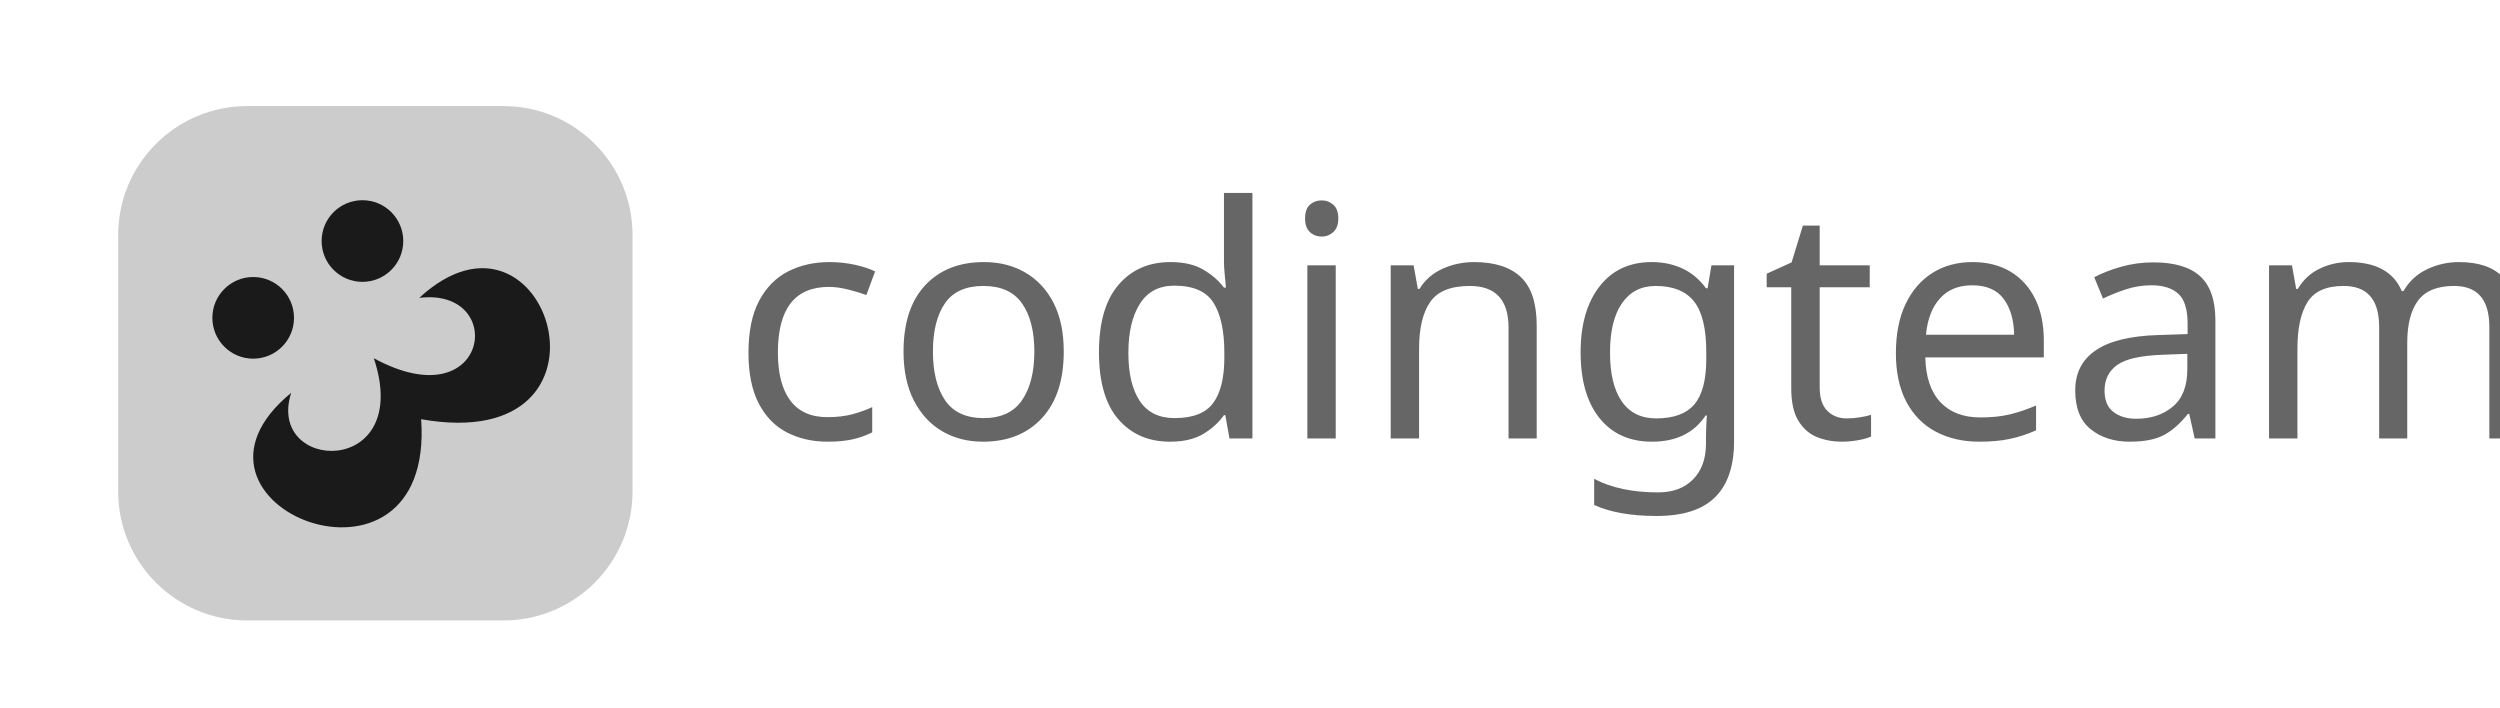
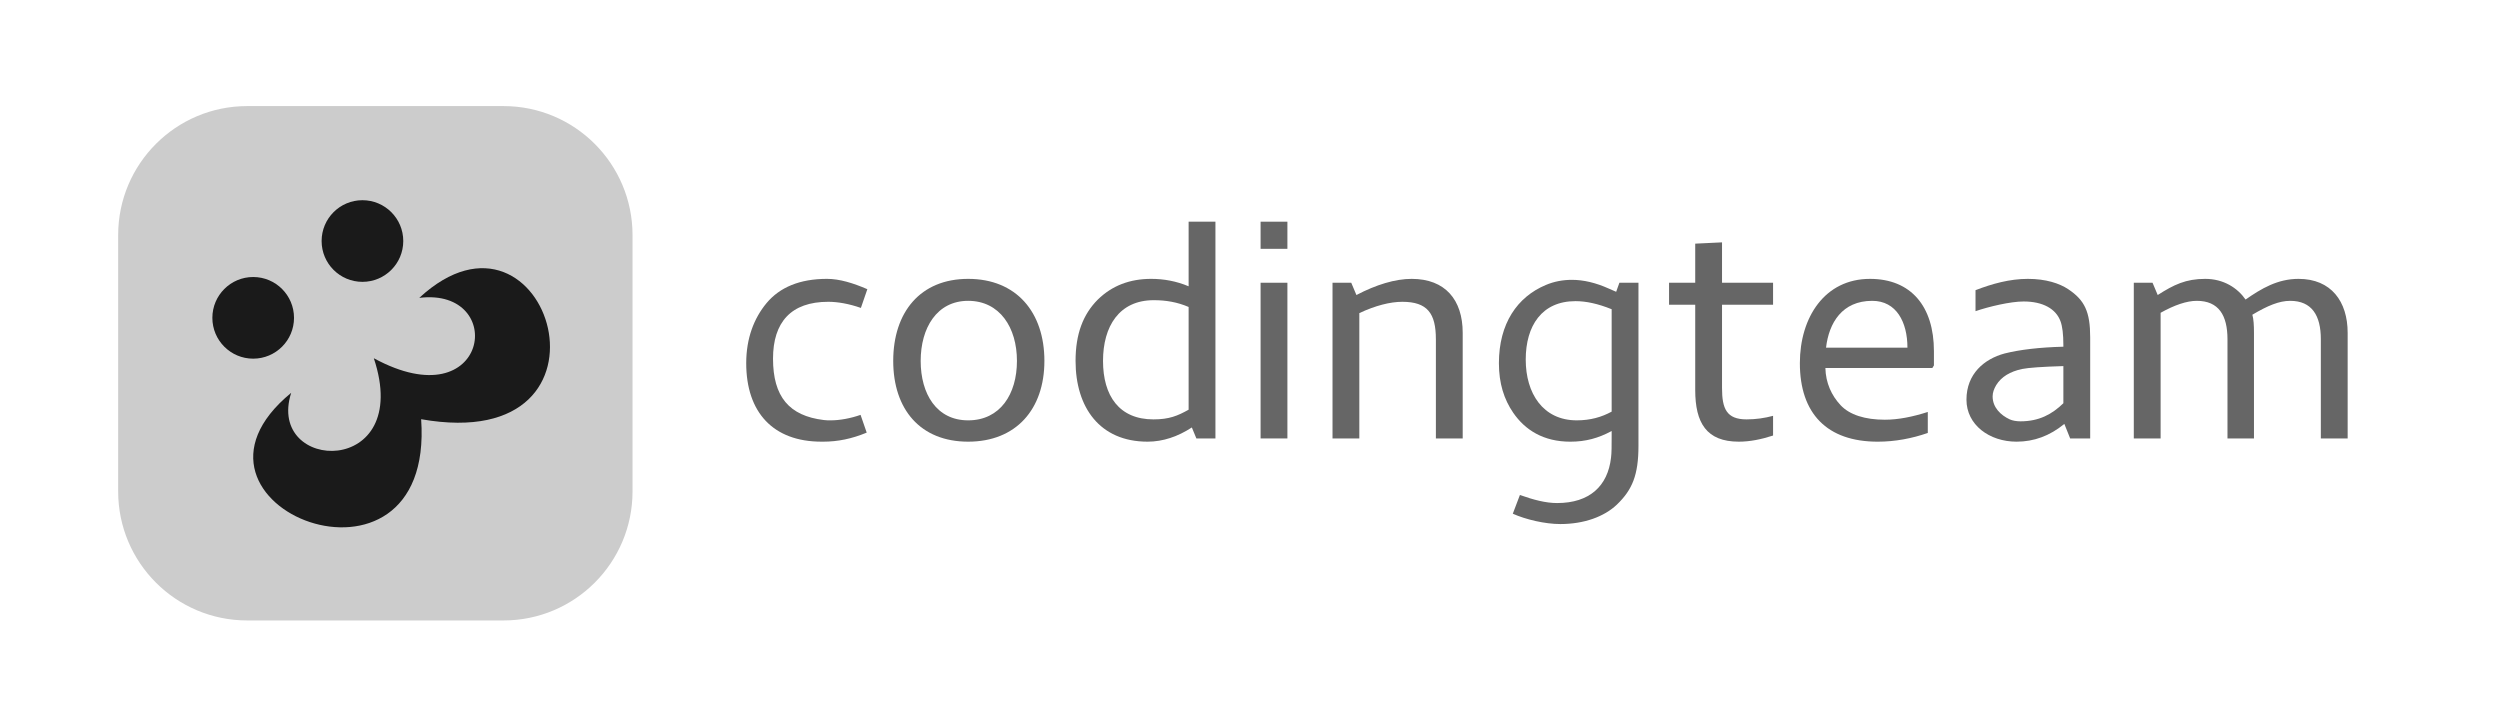
<svg xmlns="http://www.w3.org/2000/svg" width="530" height="150" viewBox="0 0 530 150" id="svg4317" version="1.1">
  <defs id="defs4319" />
  <g id="layer1" transform="translate(0,-902.3622)">
    <rect style="fill:#cccccc;fill-opacity:1;stroke:none;stroke-width:10;stroke-miterlimit:4;stroke-dasharray:none" id="rect4145" width="109.046" height="109.046" x="-134.097" y="924.852" ry="27.353" transform="scale(-1,1)" />
    <path style="opacity:1;fill:#1a1a1a;fill-opacity:1;stroke:#666666;stroke-width:0;stroke-miterlimit:4;stroke-dasharray:none" d="m 68.182,953.46 a 8.655,8.655 0 0 0 8.655,8.655 8.655,8.655 0 0 0 8.655,-8.655 8.655,8.655 0 0 0 -8.655,-8.655 8.655,8.655 0 0 0 -8.655,8.655 z" id="path4195" />
    <path style="opacity:1;fill:#1a1a1a;fill-opacity:1;stroke:#666666;stroke-width:0;stroke-miterlimit:4;stroke-dasharray:none" d="m 45.021,969.744 a 8.655,8.655 0 0 0 8.655,8.655 8.655,8.655 0 0 0 8.655,-8.655 8.655,8.655 0 0 0 -8.655,-8.655 8.655,8.655 0 0 0 -8.655,8.655 z" id="path4195-4" />
    <path style="color:#000000;font-style:normal;font-variant:normal;font-weight:normal;font-stretch:normal;font-size:medium;line-height:normal;font-family:sans-serif;text-indent:0;text-align:start;text-decoration:none;text-decoration-line:none;text-decoration-style:solid;text-decoration-color:#000000;letter-spacing:normal;word-spacing:normal;text-transform:none;direction:ltr;block-progression:tb;writing-mode:lr-tb;baseline-shift:baseline;text-anchor:start;white-space:normal;clip-rule:nonzero;display:inline;overflow:visible;visibility:visible;opacity:1;isolation:auto;mix-blend-mode:normal;color-interpolation:sRGB;color-interpolation-filters:linearRGB;solid-color:#000000;solid-opacity:1;fill:#1a1a1a;fill-opacity:1;fill-rule:evenodd;stroke:#666666;stroke-width:0.002;stroke-linecap:butt;stroke-linejoin:miter;stroke-miterlimit:4;stroke-dasharray:none;stroke-dashoffset:0;stroke-opacity:1;color-rendering:auto;image-rendering:auto;shape-rendering:auto;text-rendering:auto;enable-background:accumulate" d="m 89.283,991.234 c 2.941,41.677 -56.714,18.33 -27.553,-5.591 -5.416,16.96 25.99,18.088 17.519,-7.335 24.501,13.32 28.432,-15.092 9.635,-12.798 27.21,-25.137 45.394,33.685 0.399,25.724 z" id="path4212-0" />
-     <text xml:space="preserve" style="font-style:normal;font-variant:normal;font-weight:normal;font-stretch:normal;font-size:68.484px;line-height:130%;font-family:Cantarell;-inkscape-font-specification:'Cantarell, Normal';text-align:start;letter-spacing:0px;word-spacing:0px;writing-mode:lr-tb;text-anchor:start;fill:#666666;fill-opacity:1;stroke:#cccccc;stroke-width:0;stroke-linecap:butt;stroke-linejoin:miter;stroke-miterlimit:4;stroke-dasharray:none;stroke-opacity:1;" x="154.91" y="995.312" id="text4930">
-       <tspan id="tspan4959" x="154.91" y="995.312" style="stroke-width:0;fill:#666666;fill-opacity:1;">codingteam</tspan>
-     </text>
+     <g style="font-style:normal;font-variant:normal;font-weight:normal;font-stretch:normal;font-size:68.484px;line-height:130%;font-family:Cantarell;-inkscape-font-specification:'Cantarell, Normal';text-align:start;letter-spacing:0px;word-spacing:0px;writing-mode:lr-tb;text-anchor:start;fill:#666666;fill-opacity:1;stroke:#cccccc;stroke-width:0;stroke-linecap:butt;stroke-linejoin:miter;stroke-miterlimit:4;stroke-dasharray:none;stroke-opacity:1" id="text4930">
+       <path d="m 174.154,995.997 0.342,0 c 3.15,0 6.095,-0.616 9.245,-1.918 l -1.301,-3.767 c -2.123,0.753 -4.451,1.164 -6.301,1.164 -0.548,0 -1.027,0 -1.507,-0.069 -7.328,-0.89 -10.752,-4.931 -10.752,-13.012 0,-7.739 3.835,-12.053 11.711,-12.053 1.986,0 4.383,0.411 6.917,1.301 l 1.37,-3.972 c -3.013,-1.301 -5.89,-2.191 -8.56,-2.191 -5.753,0 -9.999,1.781 -12.806,5.136 -2.671,3.219 -4.314,7.465 -4.314,12.738 0,10.478 5.753,16.642 15.957,16.642 z" style="fill:#666666;fill-opacity:1;stroke-width:0" id="path5436" />
+       <path d="m 205.251,966.138 c 6.711,0 10.341,5.684 10.341,12.738 0,7.054 -3.561,12.601 -10.341,12.601 -6.711,0 -10.067,-5.616 -10.067,-12.601 0,-6.985 3.424,-12.738 10.067,-12.738 z m 0,29.859 c 10.136,0 16.162,-6.848 16.162,-17.121 0,-10.341 -5.958,-17.395 -16.162,-17.395 -10.136,0 -15.888,7.054 -15.888,17.395 0,10.273 5.753,17.121 15.888,17.121 z" style="fill:#666666;fill-opacity:1;stroke-width:0" id="path5438" />
+       <path d="m 244.523,991.272 c -7.259,0 -10.683,-4.999 -10.683,-12.396 0,-7.328 3.424,-12.875 10.752,-12.875 2.602,0 4.999,0.411 7.396,1.438 l 0,21.778 c -2.328,1.301 -4.109,2.055 -7.465,2.055 z m -1.233,4.725 c 3.287,0 6.437,-1.096 9.382,-3.013 l 0.959,2.328 4.041,0 0,-45.953 -5.684,0 0,13.697 c -2.602,-1.096 -5.273,-1.575 -7.944,-1.575 -4.52,0 -8.287,1.438 -11.3,4.383 -3.15,3.15 -4.725,7.328 -4.725,13.012 0,9.862 5.136,17.121 15.272,17.121 z" style="fill:#666666;fill-opacity:1;stroke-width:0" id="path5440" />
+       <path d="m 267.245,962.303 0,33.009 5.684,0 0,-33.009 -5.684,0 z m 0,-12.943 0,5.753 5.684,0 0,-5.753 -5.684,0 z" style="fill:#666666;fill-opacity:1;stroke-width:0" id="path5442" />
+       <path d="m 304.408,974.288 0,21.025 5.684,0 0,-22.394 c 0,-6.985 -3.698,-11.437 -10.82,-11.437 -3.493,0 -7.533,1.233 -11.711,3.424 l -1.096,-2.602 -3.972,0 0,33.009 5.684,0 0,-26.572 c 3.356,-1.575 6.506,-2.397 9.108,-2.397 5.342,0 7.122,2.465 7.122,7.944 z" style="fill:#666666;fill-opacity:1;stroke-width:0" id="path5444" />
+       <path d="m 341.671,993.737 0,0.959 c 0,2.123 0,3.767 -0.137,4.725 -0.685,5.958 -4.52,9.588 -11.437,9.588 -2.397,0 -4.999,-0.685 -7.876,-1.712 l -1.507,3.972 c 2.739,1.233 6.848,2.192 10.067,2.192 5.068,0 9.314,-1.575 11.985,-4.109 3.287,-3.15 4.588,-6.301 4.588,-12.464 l 0,-34.584 -4.041,0 -0.685,1.918 -1.575,-0.685 c -2.739,-1.233 -5.342,-1.849 -7.807,-1.849 -1.918,0 -3.767,0.342 -5.547,1.096 -6.027,2.534 -9.93,8.15 -9.93,16.573 0,4.314 1.096,7.67 3.013,10.478 2.534,3.698 6.437,6.164 12.122,6.164 3.287,0 5.958,-0.753 8.766,-2.26 z m -18.217,-15.135 c 0,-7.191 3.424,-12.396 10.547,-12.396 2.26,0 4.794,0.548 7.67,1.712 l 0,21.709 c -2.123,1.164 -4.52,1.849 -7.396,1.849 -7.191,0 -10.82,-5.753 -10.82,-12.875 z" style="fill:#666666;fill-opacity:1;stroke-width:0" id="path5446" />
+       <path d="m 368.632,995.997 c 2.328,0 4.725,-0.479 7.259,-1.301 l 0,-4.178 c -1.781,0.479 -3.63,0.753 -5.616,0.753 -4.246,0 -5.205,-2.26 -5.205,-6.643 l 0,-17.669 10.82,0 0,-4.657 -10.82,0 0,-8.56 -5.684,0.274 0,8.287 -5.547,0 0,4.657 5.547,0 0,18.08 c 0,6.985 2.397,10.957 9.245,10.957 z" style="fill:#666666;fill-opacity:1;stroke-width:0" id="path5448" />
+       <path d="m 381.572,979.356 c 0,10.683 5.753,16.642 16.505,16.642 3.698,0 7.259,-0.685 10.615,-1.849 l 0,-4.451 c -3.219,1.027 -6.232,1.644 -9.108,1.644 -4.178,0 -7.465,-1.027 -9.382,-3.082 -1.918,-2.055 -3.15,-4.725 -3.219,-7.876 l 22.668,0 0.342,-0.548 0,-3.013 c 0,-9.519 -4.862,-15.34 -13.56,-15.34 -9.588,0 -14.861,8.15 -14.861,17.874 z m 22.805,-3.287 -17.258,0 c 0.616,-5.273 3.424,-9.93 9.793,-9.93 5.136,0 7.465,4.52 7.465,9.93 z" style="fill:#666666;fill-opacity:1;stroke-width:0" id="path5450" />
+       <path d="m 429.012,966.275 c 4.109,0 6.848,1.575 7.807,4.178 0.411,1.096 0.616,2.739 0.616,5.136 l 0,0.274 c -5.068,0.137 -9.177,0.616 -12.464,1.438 -4.314,1.164 -8.081,4.314 -8.081,9.793 0,5.342 4.862,8.903 10.615,8.903 3.698,0 7.054,-1.233 10.136,-3.767 l 1.233,3.082 4.246,0 0,-21.435 c 0,-5.41 -1.164,-7.876 -4.657,-10.204 -1.849,-1.233 -4.725,-2.191 -8.56,-2.191 -3.835,0 -7.533,1.027 -11.094,2.397 l 0,4.451 c 2.808,-0.959 7.396,-2.055 10.204,-2.055 z m -0.685,25.408 c -0.822,0 -1.644,-0.137 -2.26,-0.411 -1.918,-0.89 -3.63,-2.534 -3.63,-4.862 0,-0.822 0.274,-1.575 0.753,-2.397 1.096,-1.781 2.945,-2.876 5.479,-3.424 1.37,-0.274 4.246,-0.479 8.766,-0.616 l 0,7.876 c -2.397,2.328 -5.136,3.835 -9.108,3.835 z" style="fill:#666666;fill-opacity:1;stroke-width:0" id="path5452" />
+       <path d="m 492.018,974.288 0,21.025 5.684,0 0,-22.394 c 0,-6.643 -3.493,-11.437 -10.41,-11.437 -4.451,0 -7.876,2.055 -11.231,4.383 -1.712,-2.465 -4.657,-4.383 -8.56,-4.383 -4.109,0 -6.643,1.233 -10.067,3.424 l -1.096,-2.602 -3.972,0 0,33.009 5.684,0 0,-26.64 c 2.945,-1.644 5.547,-2.534 7.67,-2.534 4.657,0 6.506,3.082 6.506,8.15 l 0,21.025 5.616,0 0,-22.394 c 0,-1.575 -0.069,-2.876 -0.342,-3.835 3.219,-1.918 5.684,-2.945 8.013,-2.945 4.588,0 6.506,3.082 6.506,8.15 z" style="fill:#666666;fill-opacity:1;stroke-width:0" id="path5454" />
+     </g>
  </g>
</svg>
